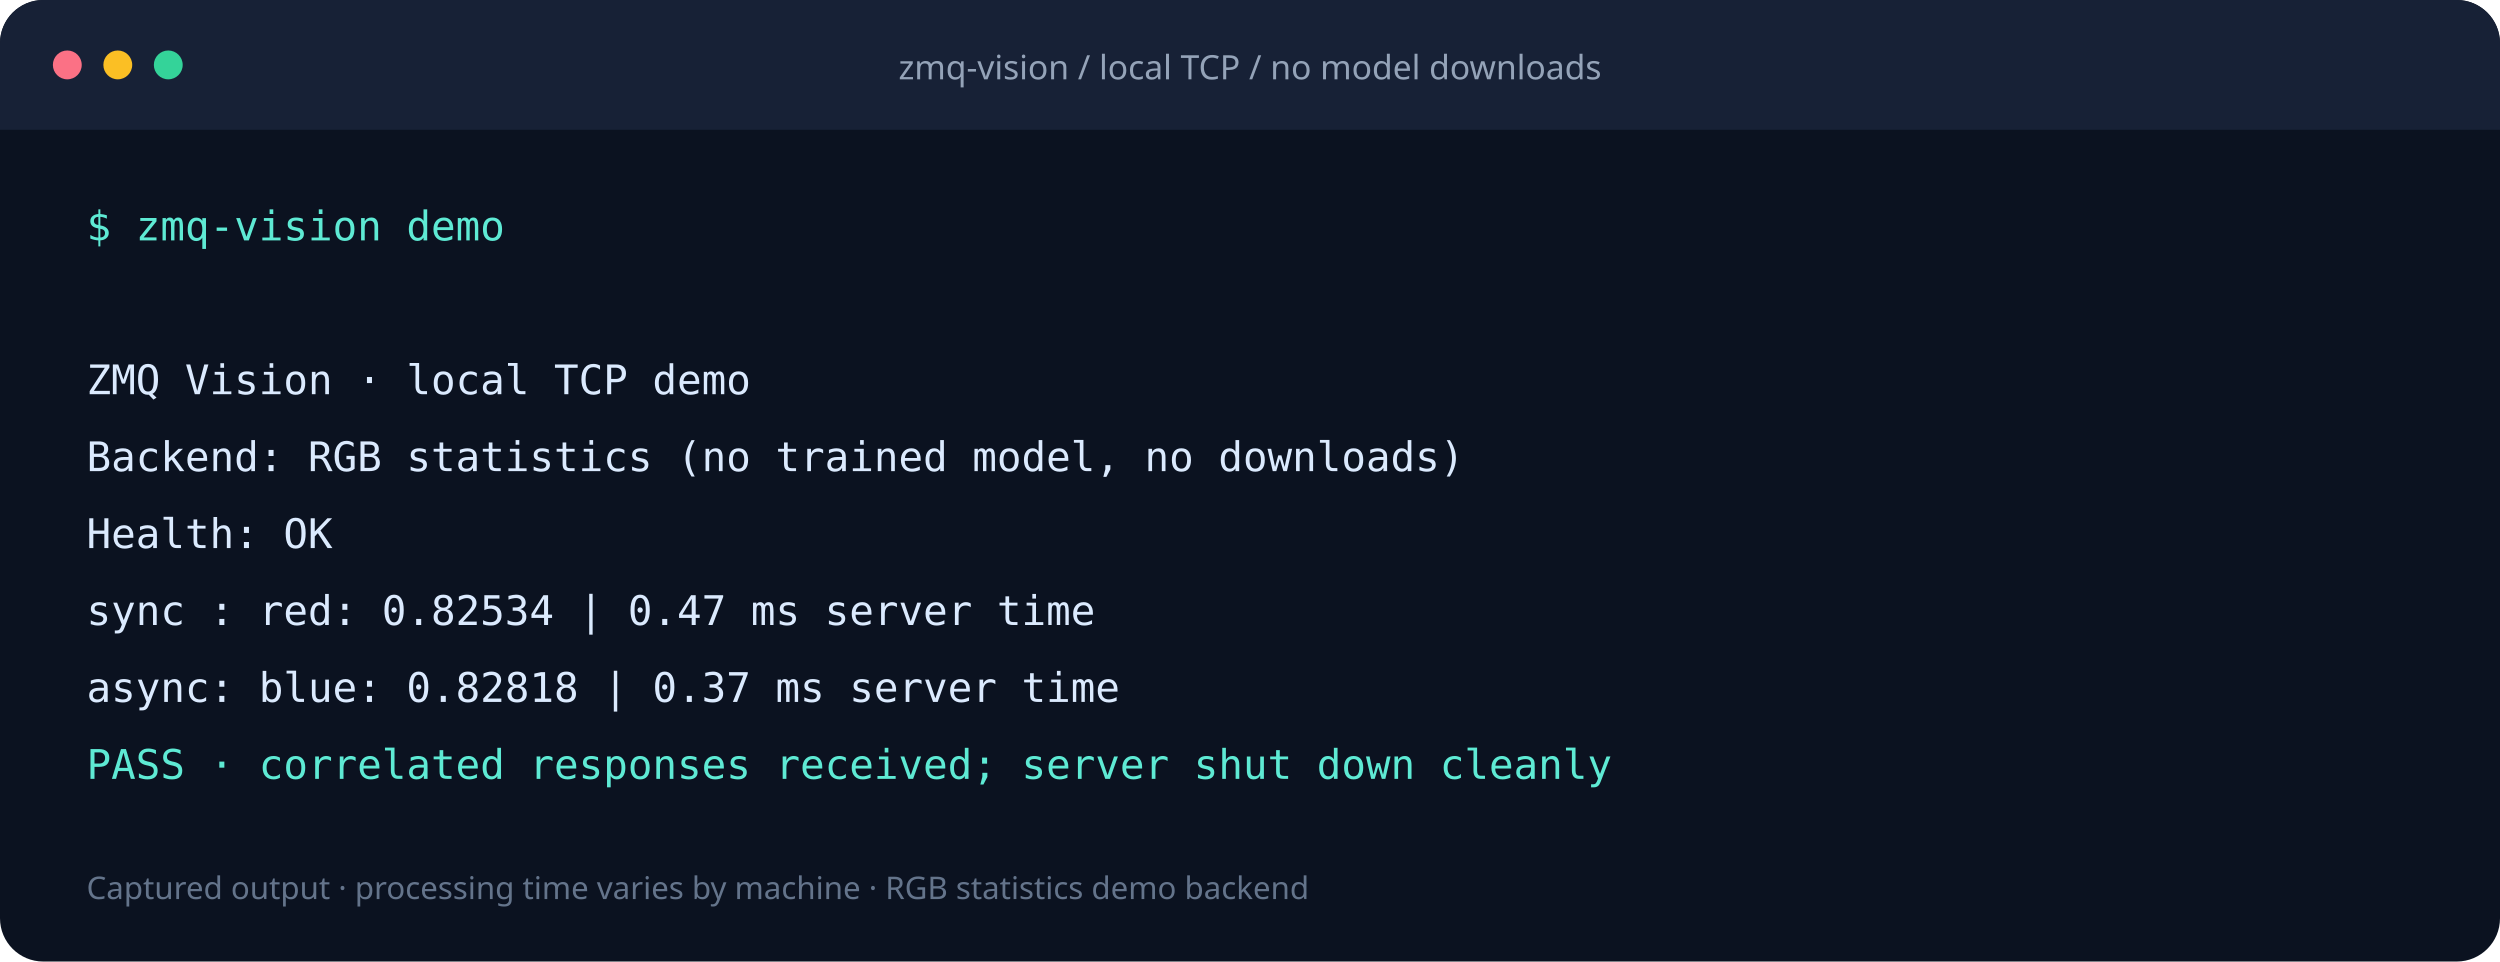
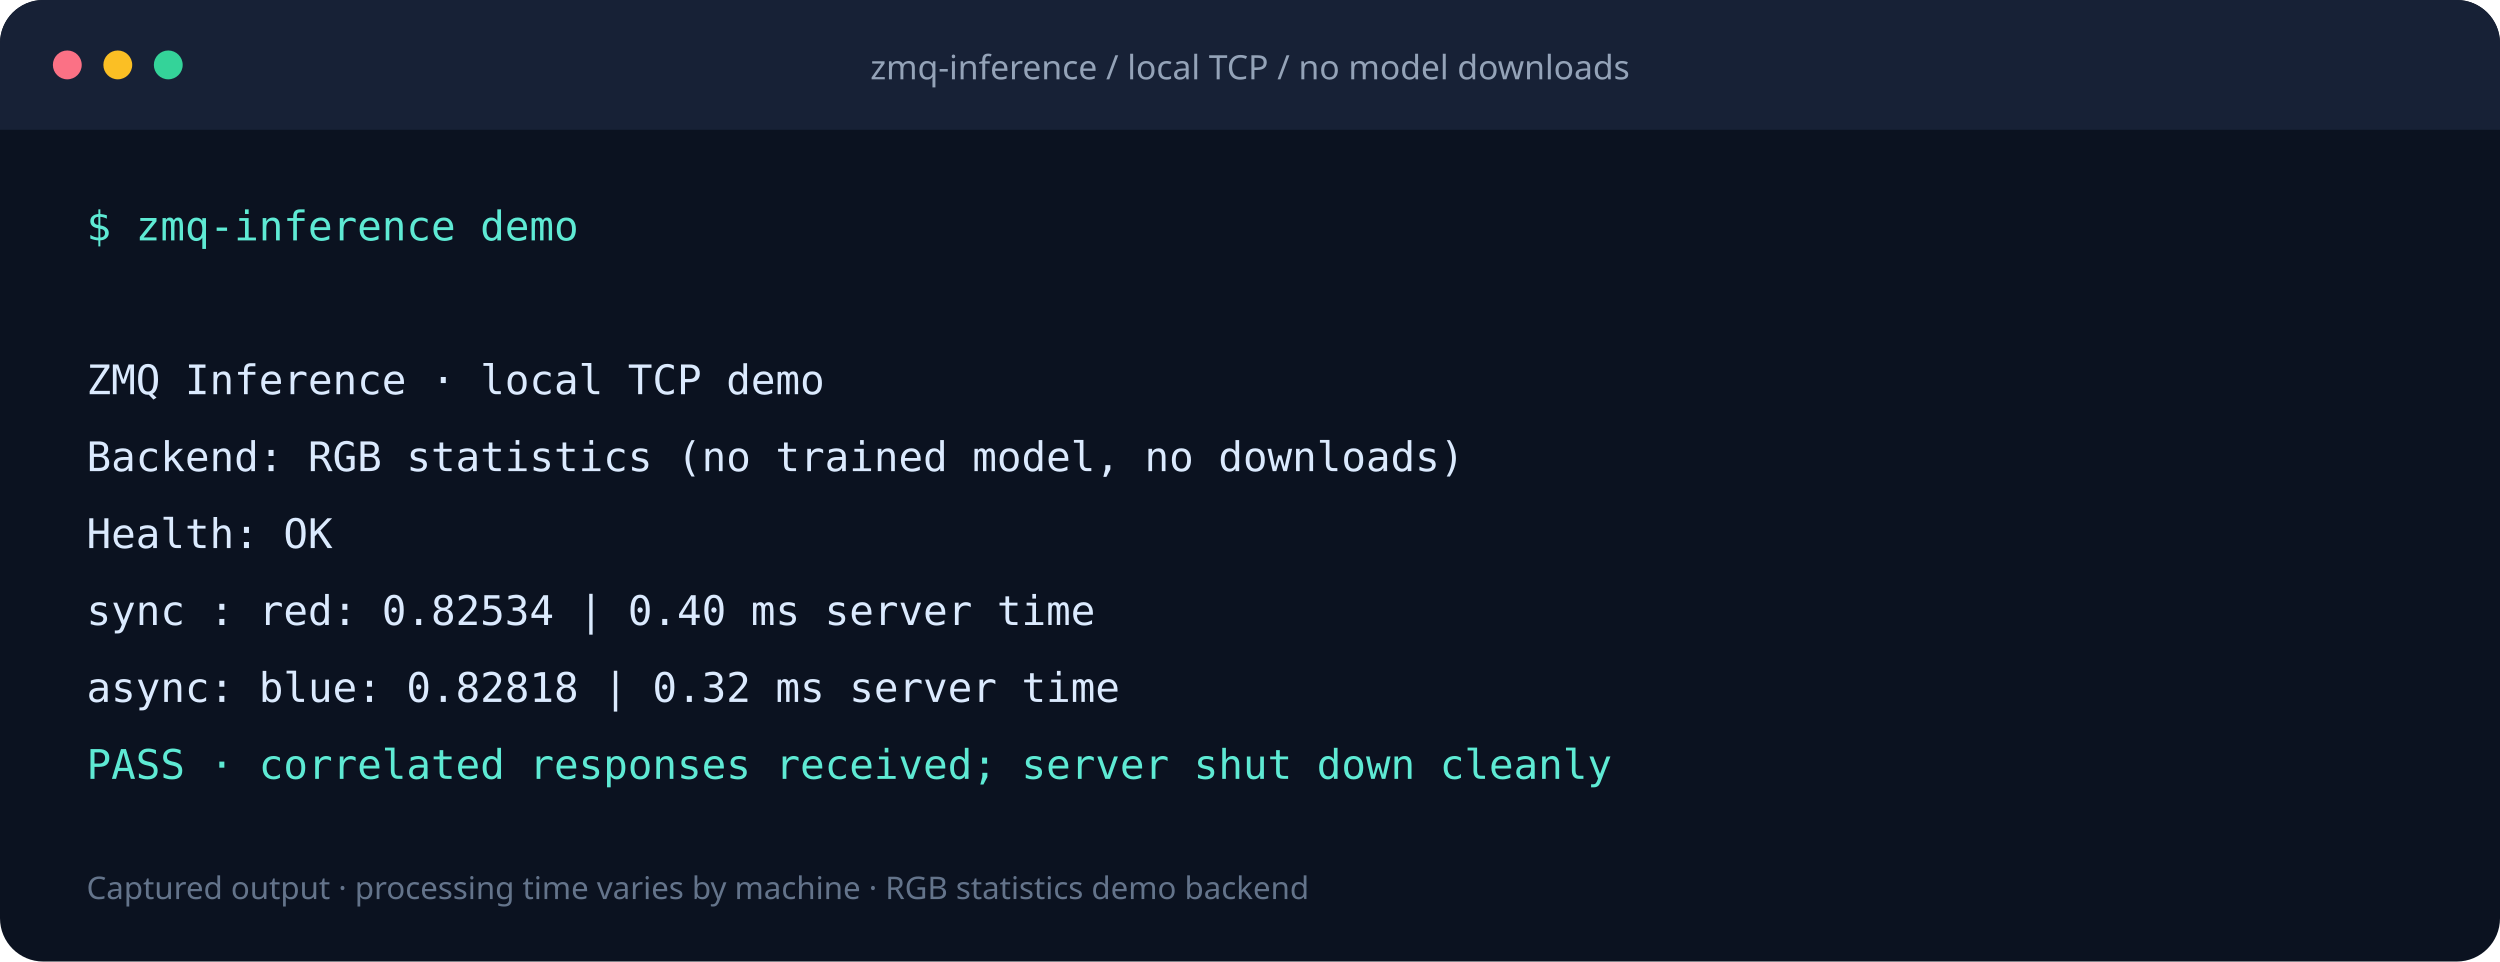
<svg xmlns="http://www.w3.org/2000/svg" width="1040" height="400" viewBox="0 0 1040 400" role="img" aria-labelledby="title desc">
  <rect width="1040" height="400" rx="18" fill="#0b1220" />
  <path d="M18 0h1004a18 18 0 0 1 18 18v36H0V18A18 18 0 0 1 18 0" fill="#172136" />
  <circle cx="28" cy="27" r="6" fill="#fb7185" />
  <circle cx="49" cy="27" r="6" fill="#fbbf24" />
  <circle cx="70" cy="27" r="6" fill="#34d399" />
-   <text x="520" y="33" text-anchor="middle" fill="#94a3b8" font-size="14" font-family="sans-serif">zmq-vision / local TCP / no model downloads</text>
+   <text x="520" y="33" text-anchor="middle" fill="#94a3b8" font-size="14" font-family="sans-serif">zmq-inference / local TCP / no model downloads</text>
  <g font-family="'DejaVu Sans Mono',Consolas,monospace" font-size="17">
-     <text x="36" y="100" fill="#5eead4">$ zmq-vision demo</text>
+     <text x="36" y="100" fill="#5eead4">$ zmq-inference demo</text>
    <text x="36" y="132" fill="#dbeafe" />
-     <text x="36" y="164" fill="#dbeafe">ZMQ Vision · local TCP demo</text>
+     <text x="36" y="164" fill="#dbeafe">ZMQ Inference · local TCP demo</text>
    <text x="36" y="196" fill="#dbeafe">Backend: RGB statistics (no trained model, no downloads)</text>
    <text x="36" y="228" fill="#dbeafe">Health: OK</text>
-     <text x="36" y="260" fill="#dbeafe">sync : red: 0.82534 | 0.47 ms server time</text>
-     <text x="36" y="292" fill="#dbeafe">async: blue: 0.82818 | 0.37 ms server time</text>
+     <text x="36" y="260" fill="#dbeafe">sync : red: 0.82534 | 0.40 ms server time</text>
+     <text x="36" y="292" fill="#dbeafe">async: blue: 0.82818 | 0.32 ms server time</text>
    <text x="36" y="324" fill="#5eead4">PASS · correlated responses received; server shut down cleanly</text>
  </g>
  <text x="36" y="374" fill="#64748b" font-size="13" font-family="sans-serif">Captured output · processing time varies by machine · RGB statistics demo backend</text>
</svg>
